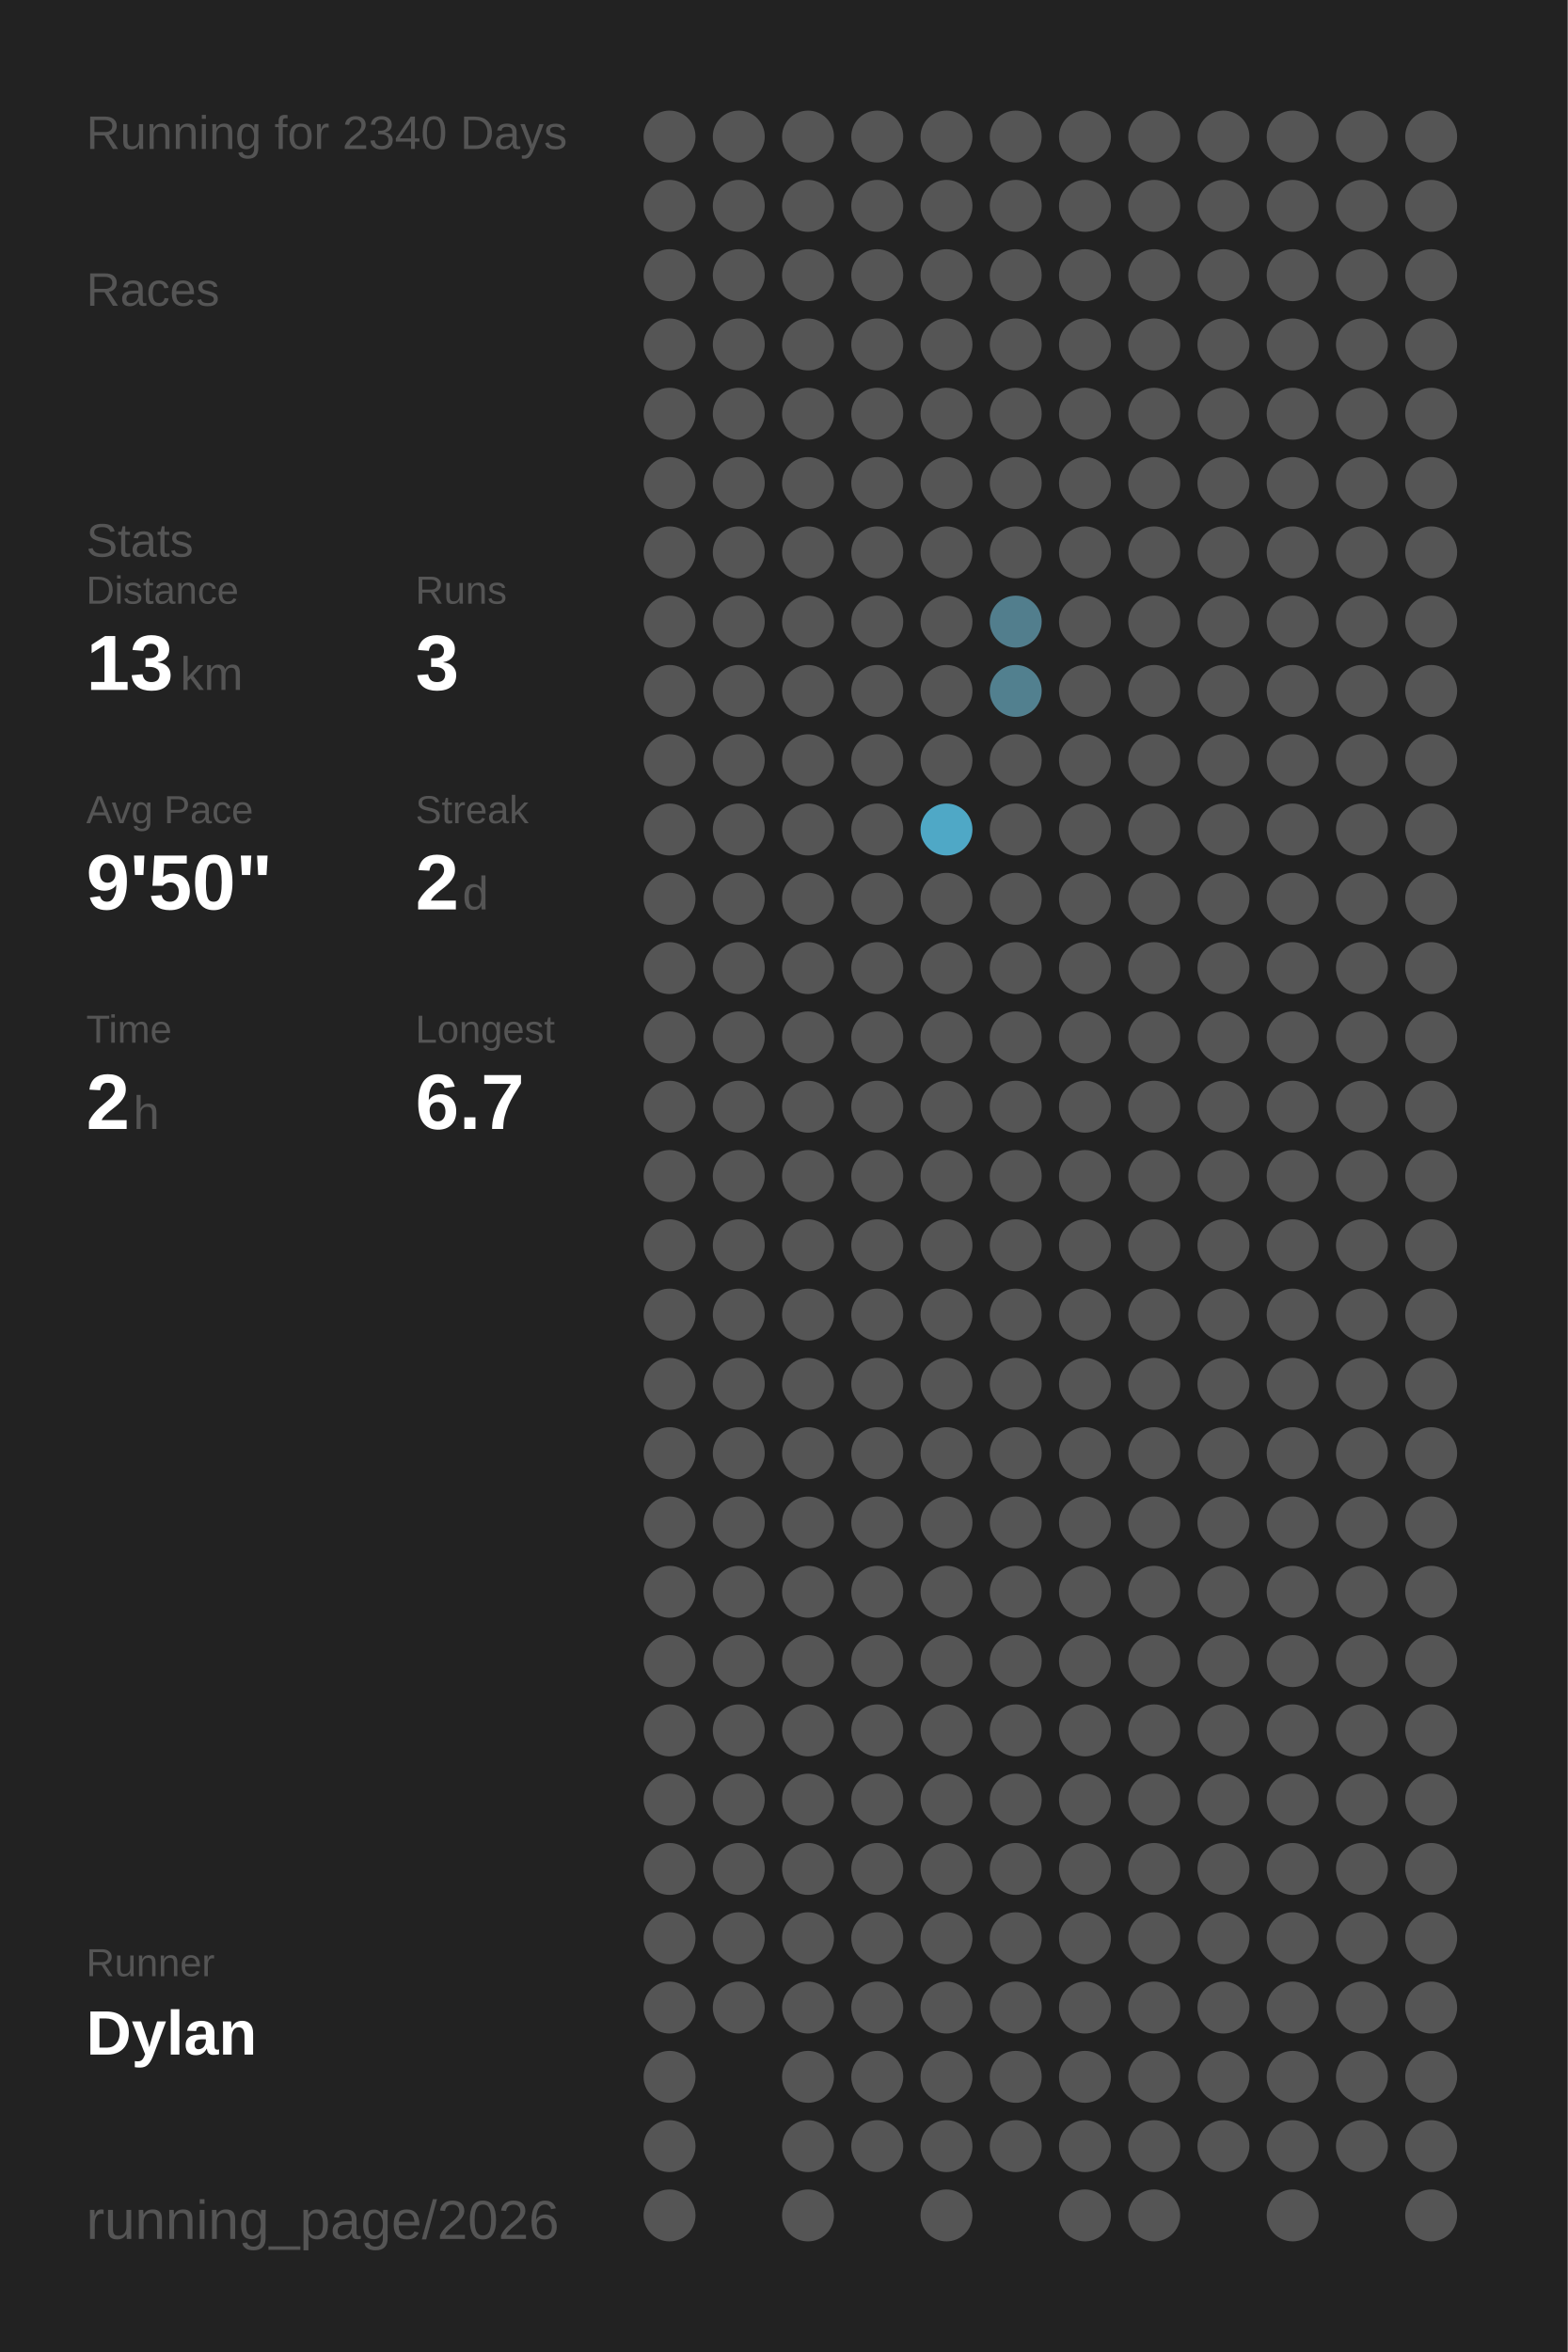
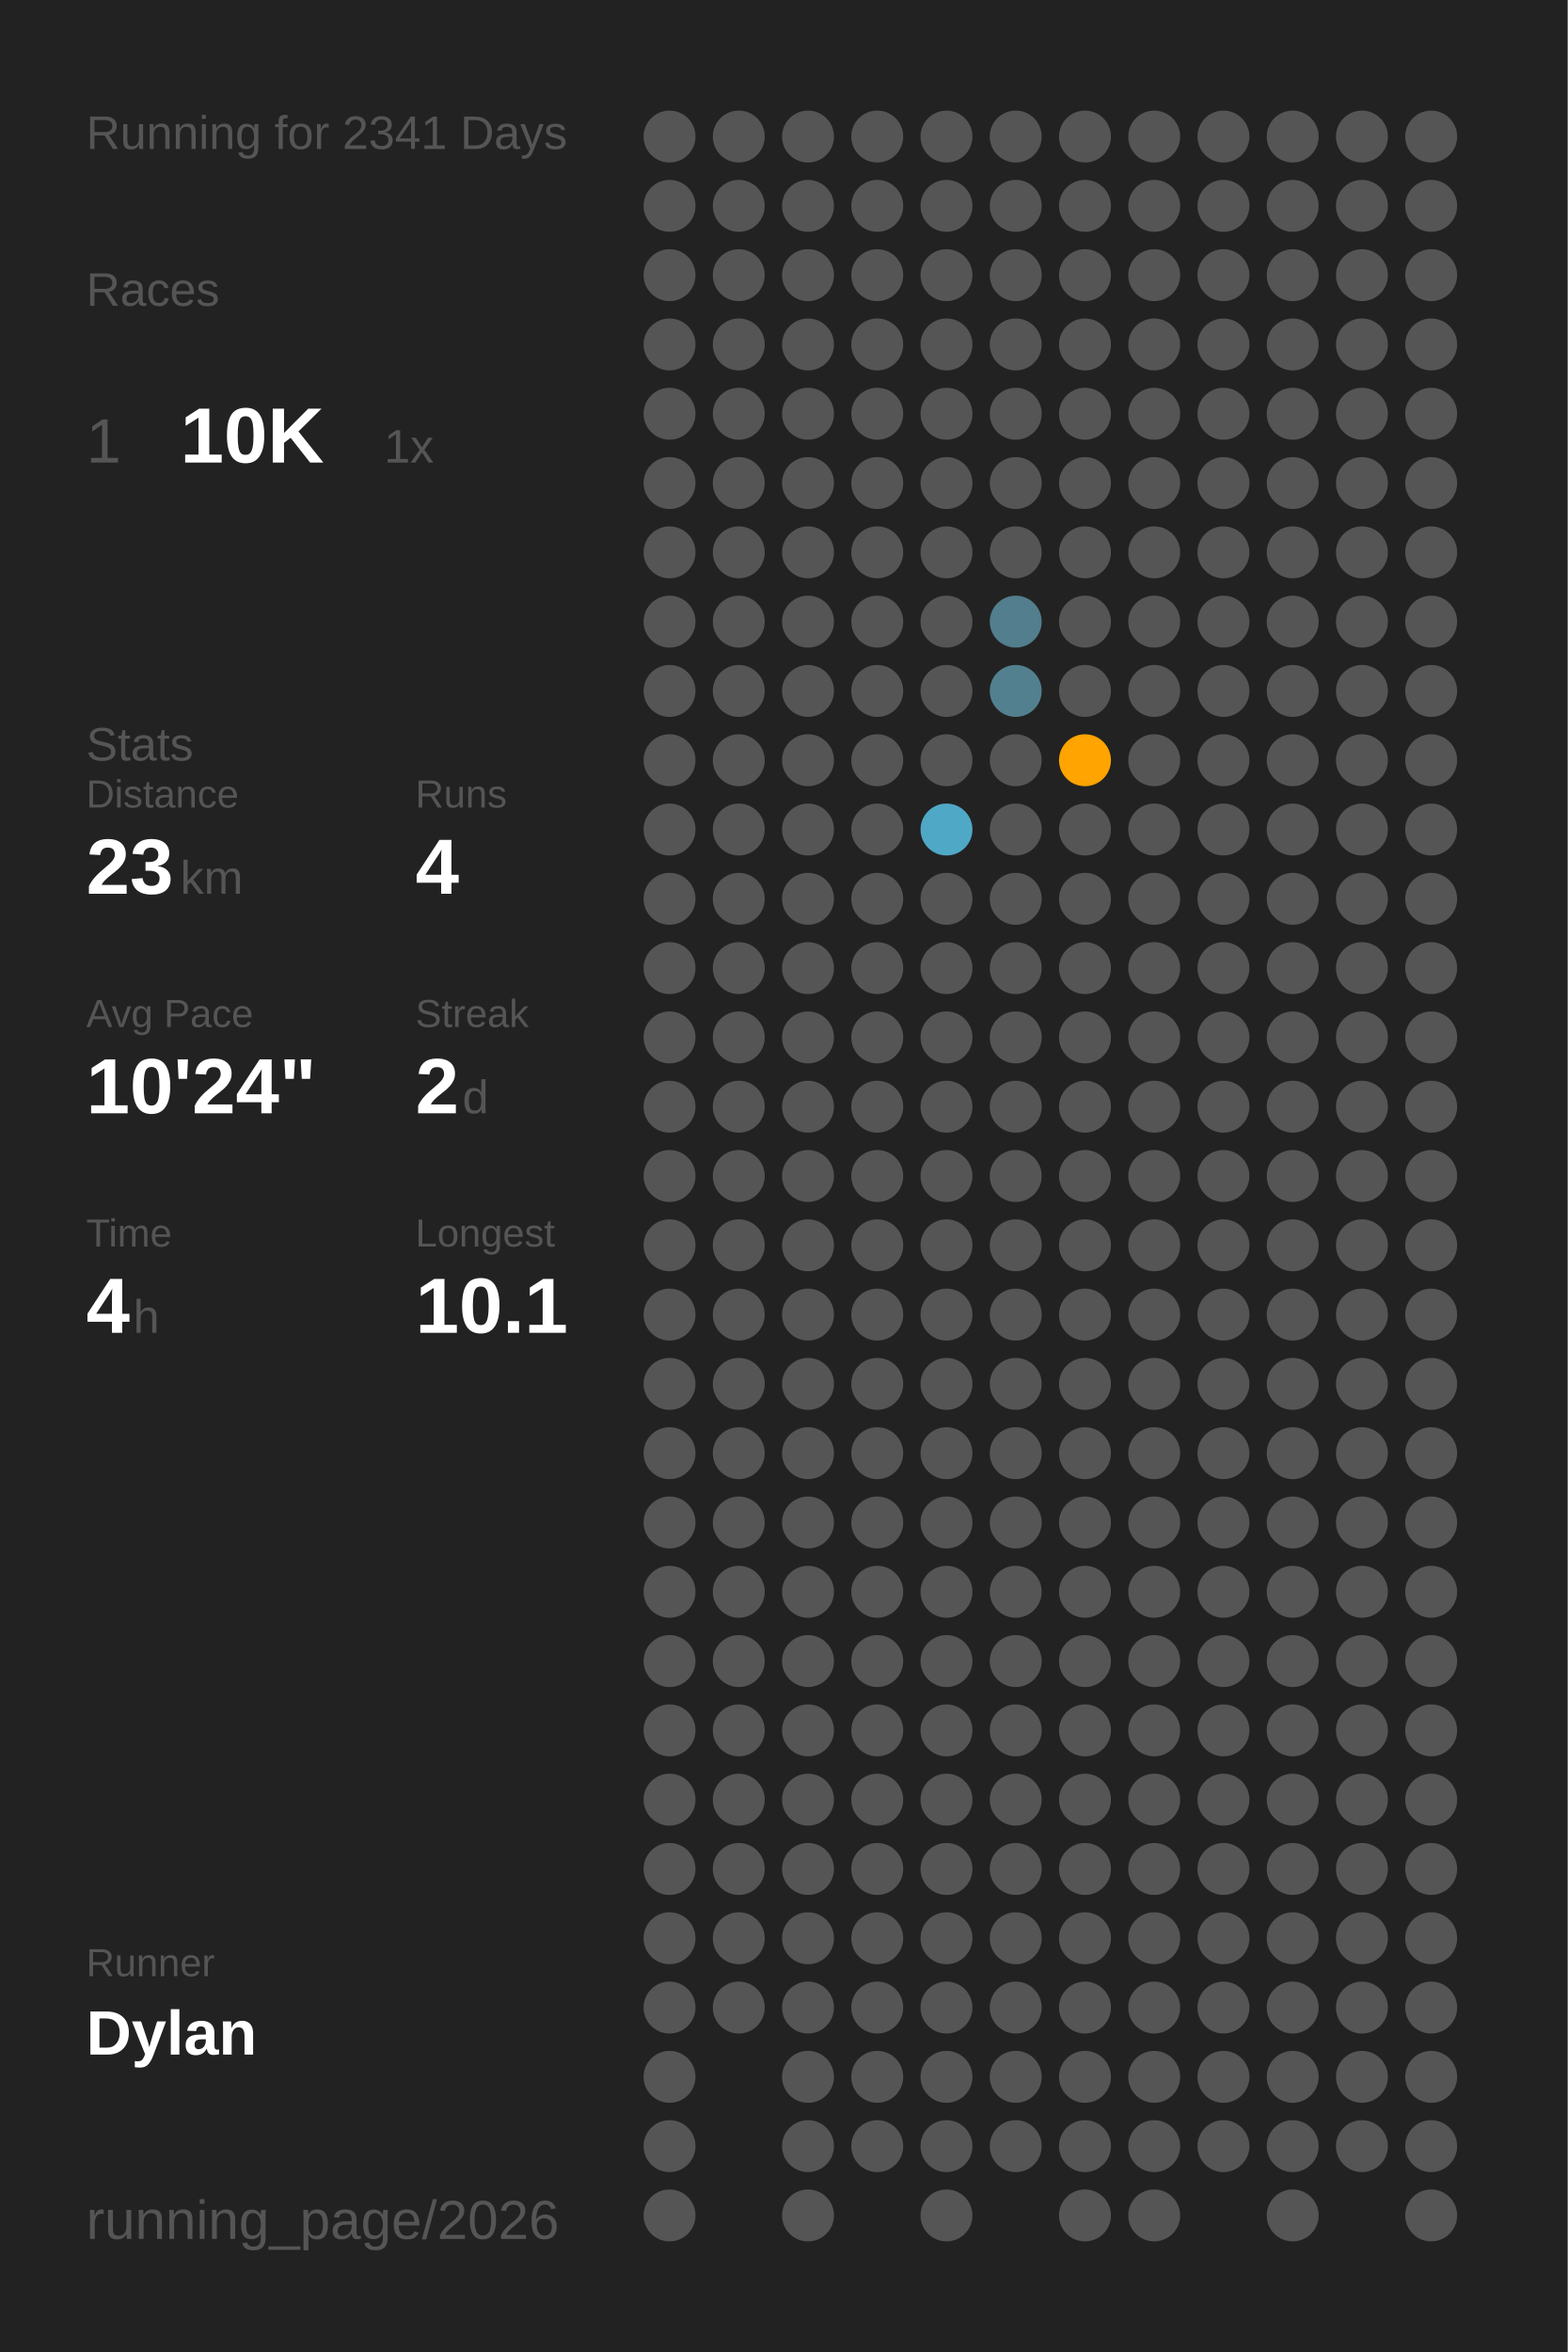
<svg xmlns="http://www.w3.org/2000/svg" baseProfile="full" height="300mm" version="1.1" viewBox="0,0,200,300" width="200mm">
  <defs />
  <rect fill="#222222" height="300" width="200" x="0" y="0" />
-   <text fill="#555555" style="font-size:6px; font-family:Arial;" x="11" y="19">Running for 2340 Days</text>
+   <text fill="#555555" style="font-size:6px; font-family:Arial;" x="11" y="19">Running for 2341 Days</text>
  <text fill="#555555" style="font-size:6px; font-family:Arial;" x="11" y="39">Races</text>
-   <text fill="#555555" style="font-size:6px; font-family:Arial;" x="11" y="71">Stats</text>
-   <text fill="#555555" style="font-size:5px; font-family:Arial;" x="11" y="77">Distance</text>
-   <text fill="#FFFFFF" style="font-size:10px; font-family:Arial; font-weight:bold;" x="11" y="88">13</text>
-   <text fill="#555555" style="font-size:6px; font-family:Arial;" x="23" y="88">km</text>
-   <text fill="#555555" style="font-size:5px; font-family:Arial;" x="53" y="77">Runs</text>
-   <text fill="#FFFFFF" style="font-size:10px; font-family:Arial; font-weight:bold;" x="53" y="88">3</text>
-   <text fill="#555555" style="font-size:5px; font-family:Arial;" x="11" y="105">Avg Pace</text>
-   <text fill="#FFFFFF" style="font-size:10px; font-family:Arial; font-weight:bold;" x="11" y="116">9'50"</text>
-   <text fill="#555555" style="font-size:5px; font-family:Arial;" x="53" y="105">Streak</text>
-   <text fill="#FFFFFF" style="font-size:10px; font-family:Arial; font-weight:bold;" x="53" y="116">2</text>
-   <text fill="#555555" style="font-size:6px; font-family:Arial;" x="59" y="116">d</text>
-   <text fill="#555555" style="font-size:5px; font-family:Arial;" x="11" y="133">Time</text>
-   <text fill="#FFFFFF" style="font-size:10px; font-family:Arial; font-weight:bold;" x="11" y="144">2</text>
-   <text fill="#555555" style="font-size:6px; font-family:Arial;" x="17" y="144">h</text>
-   <text fill="#555555" style="font-size:5px; font-family:Arial;" x="53" y="133">Longest</text>
-   <text fill="#FFFFFF" style="font-size:10px; font-family:Arial; font-weight:bold;" x="53" y="144">6.7</text>
+   <text fill="#555555" style="font-size:8px; font-family:Arial;" x="11" y="59">1</text>
+   <text fill="#FFFFFF" style="font-size:10px; font-family:Arial; font-weight:bold;" x="23" y="59">10K</text>
+   <text fill="#555555" style="font-size:6px; font-family:Arial;" x="49" y="59">1x</text>
+   <text fill="#555555" style="font-size:6px; font-family:Arial;" x="11" y="97">Stats</text>
+   <text fill="#555555" style="font-size:5px; font-family:Arial;" x="11" y="103">Distance</text>
+   <text fill="#FFFFFF" style="font-size:10px; font-family:Arial; font-weight:bold;" x="11" y="114">23</text>
+   <text fill="#555555" style="font-size:6px; font-family:Arial;" x="23" y="114">km</text>
+   <text fill="#555555" style="font-size:5px; font-family:Arial;" x="53" y="103">Runs</text>
+   <text fill="#FFFFFF" style="font-size:10px; font-family:Arial; font-weight:bold;" x="53" y="114">4</text>
+   <text fill="#555555" style="font-size:5px; font-family:Arial;" x="11" y="131">Avg Pace</text>
+   <text fill="#FFFFFF" style="font-size:10px; font-family:Arial; font-weight:bold;" x="11" y="142">10'24"</text>
+   <text fill="#555555" style="font-size:5px; font-family:Arial;" x="53" y="131">Streak</text>
+   <text fill="#FFFFFF" style="font-size:10px; font-family:Arial; font-weight:bold;" x="53" y="142">2</text>
+   <text fill="#555555" style="font-size:6px; font-family:Arial;" x="59" y="142">d</text>
+   <text fill="#555555" style="font-size:5px; font-family:Arial;" x="11" y="159">Time</text>
+   <text fill="#FFFFFF" style="font-size:10px; font-family:Arial; font-weight:bold;" x="11" y="170">4</text>
+   <text fill="#555555" style="font-size:6px; font-family:Arial;" x="17" y="170">h</text>
+   <text fill="#555555" style="font-size:5px; font-family:Arial;" x="53" y="159">Longest</text>
+   <text fill="#FFFFFF" style="font-size:10px; font-family:Arial; font-weight:bold;" x="53" y="170">10.1</text>
  <text fill="#555555" style="font-size:5px; font-family:Arial;" x="11" y="252.065">Runner</text>
  <text fill="#FFFFFF" style="font-size:8px; font-family:Arial; font-weight:bold;" x="11" y="262.065">Dylan</text>
  <text fill="#555555" style="font-size:7px; font-family:Arial;" x="11" y="285.581">running_page/2026</text>
  <circle cx="85.417" cy="17.419" fill="#555555" r="3.312" />
  <circle cx="85.417" cy="26.258" fill="#555555" r="3.312" />
  <circle cx="85.417" cy="35.097" fill="#555555" r="3.312" />
  <circle cx="85.417" cy="43.935" fill="#555555" r="3.312" />
  <circle cx="85.417" cy="52.774" fill="#555555" r="3.312" />
  <circle cx="85.417" cy="61.613" fill="#555555" r="3.312" />
  <circle cx="85.417" cy="70.452" fill="#555555" r="3.312" />
  <circle cx="85.417" cy="79.29" fill="#555555" r="3.312" />
  <circle cx="85.417" cy="88.129" fill="#555555" r="3.312" />
  <circle cx="85.417" cy="96.968" fill="#555555" r="3.312" />
  <circle cx="85.417" cy="105.806" fill="#555555" r="3.312" />
  <circle cx="85.417" cy="114.645" fill="#555555" r="3.312" />
  <circle cx="85.417" cy="123.484" fill="#555555" r="3.312" />
  <circle cx="85.417" cy="132.323" fill="#555555" r="3.312" />
  <circle cx="85.417" cy="141.161" fill="#555555" r="3.312" />
  <circle cx="85.417" cy="150" fill="#555555" r="3.312" />
  <circle cx="85.417" cy="158.839" fill="#555555" r="3.312" />
  <circle cx="85.417" cy="167.677" fill="#555555" r="3.312" />
  <circle cx="85.417" cy="176.516" fill="#555555" r="3.312" />
  <circle cx="85.417" cy="185.355" fill="#555555" r="3.312" />
  <circle cx="85.417" cy="194.194" fill="#555555" r="3.312" />
  <circle cx="85.417" cy="203.032" fill="#555555" r="3.312" />
  <circle cx="85.417" cy="211.871" fill="#555555" r="3.312" />
  <circle cx="85.417" cy="220.71" fill="#555555" r="3.312" />
  <circle cx="85.417" cy="229.548" fill="#555555" r="3.312" />
  <circle cx="85.417" cy="238.387" fill="#555555" r="3.312" />
  <circle cx="85.417" cy="247.226" fill="#555555" r="3.312" />
  <circle cx="85.417" cy="256.065" fill="#555555" r="3.312" />
  <circle cx="85.417" cy="264.903" fill="#555555" r="3.312" />
  <circle cx="85.417" cy="273.742" fill="#555555" r="3.312" />
  <circle cx="85.417" cy="282.581" fill="#555555" r="3.312" />
  <circle cx="94.25" cy="17.419" fill="#555555" r="3.312" />
  <circle cx="94.25" cy="26.258" fill="#555555" r="3.312" />
  <circle cx="94.25" cy="35.097" fill="#555555" r="3.312" />
  <circle cx="94.25" cy="43.935" fill="#555555" r="3.312" />
  <circle cx="94.25" cy="52.774" fill="#555555" r="3.312" />
  <circle cx="94.25" cy="61.613" fill="#555555" r="3.312" />
  <circle cx="94.25" cy="70.452" fill="#555555" r="3.312" />
  <circle cx="94.25" cy="79.29" fill="#555555" r="3.312" />
  <circle cx="94.25" cy="88.129" fill="#555555" r="3.312" />
  <circle cx="94.25" cy="96.968" fill="#555555" r="3.312" />
  <circle cx="94.25" cy="105.806" fill="#555555" r="3.312" />
  <circle cx="94.25" cy="114.645" fill="#555555" r="3.312" />
  <circle cx="94.25" cy="123.484" fill="#555555" r="3.312" />
  <circle cx="94.25" cy="132.323" fill="#555555" r="3.312" />
  <circle cx="94.25" cy="141.161" fill="#555555" r="3.312" />
  <circle cx="94.25" cy="150" fill="#555555" r="3.312" />
  <circle cx="94.25" cy="158.839" fill="#555555" r="3.312" />
  <circle cx="94.25" cy="167.677" fill="#555555" r="3.312" />
  <circle cx="94.25" cy="176.516" fill="#555555" r="3.312" />
  <circle cx="94.25" cy="185.355" fill="#555555" r="3.312" />
  <circle cx="94.25" cy="194.194" fill="#555555" r="3.312" />
  <circle cx="94.25" cy="203.032" fill="#555555" r="3.312" />
  <circle cx="94.25" cy="211.871" fill="#555555" r="3.312" />
  <circle cx="94.25" cy="220.71" fill="#555555" r="3.312" />
  <circle cx="94.25" cy="229.548" fill="#555555" r="3.312" />
  <circle cx="94.25" cy="238.387" fill="#555555" r="3.312" />
  <circle cx="94.25" cy="247.226" fill="#555555" r="3.312" />
  <circle cx="94.25" cy="256.065" fill="#555555" r="3.312" />
  <circle cx="103.083" cy="17.419" fill="#555555" r="3.312" />
  <circle cx="103.083" cy="26.258" fill="#555555" r="3.312" />
  <circle cx="103.083" cy="35.097" fill="#555555" r="3.312" />
  <circle cx="103.083" cy="43.935" fill="#555555" r="3.312" />
  <circle cx="103.083" cy="52.774" fill="#555555" r="3.312" />
  <circle cx="103.083" cy="61.613" fill="#555555" r="3.312" />
  <circle cx="103.083" cy="70.452" fill="#555555" r="3.312" />
  <circle cx="103.083" cy="79.29" fill="#555555" r="3.312" />
  <circle cx="103.083" cy="88.129" fill="#555555" r="3.312" />
  <circle cx="103.083" cy="96.968" fill="#555555" r="3.312" />
  <circle cx="103.083" cy="105.806" fill="#555555" r="3.312" />
  <circle cx="103.083" cy="114.645" fill="#555555" r="3.312" />
  <circle cx="103.083" cy="123.484" fill="#555555" r="3.312" />
  <circle cx="103.083" cy="132.323" fill="#555555" r="3.312" />
  <circle cx="103.083" cy="141.161" fill="#555555" r="3.312" />
  <circle cx="103.083" cy="150" fill="#555555" r="3.312" />
  <circle cx="103.083" cy="158.839" fill="#555555" r="3.312" />
  <circle cx="103.083" cy="167.677" fill="#555555" r="3.312" />
  <circle cx="103.083" cy="176.516" fill="#555555" r="3.312" />
  <circle cx="103.083" cy="185.355" fill="#555555" r="3.312" />
  <circle cx="103.083" cy="194.194" fill="#555555" r="3.312" />
  <circle cx="103.083" cy="203.032" fill="#555555" r="3.312" />
  <circle cx="103.083" cy="211.871" fill="#555555" r="3.312" />
  <circle cx="103.083" cy="220.71" fill="#555555" r="3.312" />
  <circle cx="103.083" cy="229.548" fill="#555555" r="3.312" />
  <circle cx="103.083" cy="238.387" fill="#555555" r="3.312" />
  <circle cx="103.083" cy="247.226" fill="#555555" r="3.312" />
  <circle cx="103.083" cy="256.065" fill="#555555" r="3.312" />
  <circle cx="103.083" cy="264.903" fill="#555555" r="3.312" />
  <circle cx="103.083" cy="273.742" fill="#555555" r="3.312" />
  <circle cx="103.083" cy="282.581" fill="#555555" r="3.312" />
  <circle cx="111.917" cy="17.419" fill="#555555" r="3.312" />
  <circle cx="111.917" cy="26.258" fill="#555555" r="3.312" />
  <circle cx="111.917" cy="35.097" fill="#555555" r="3.312" />
  <circle cx="111.917" cy="43.935" fill="#555555" r="3.312" />
  <circle cx="111.917" cy="52.774" fill="#555555" r="3.312" />
  <circle cx="111.917" cy="61.613" fill="#555555" r="3.312" />
  <circle cx="111.917" cy="70.452" fill="#555555" r="3.312" />
  <circle cx="111.917" cy="79.29" fill="#555555" r="3.312" />
  <circle cx="111.917" cy="88.129" fill="#555555" r="3.312" />
  <circle cx="111.917" cy="96.968" fill="#555555" r="3.312" />
  <circle cx="111.917" cy="105.806" fill="#555555" r="3.312" />
  <circle cx="111.917" cy="114.645" fill="#555555" r="3.312" />
  <circle cx="111.917" cy="123.484" fill="#555555" r="3.312" />
  <circle cx="111.917" cy="132.323" fill="#555555" r="3.312" />
  <circle cx="111.917" cy="141.161" fill="#555555" r="3.312" />
  <circle cx="111.917" cy="150" fill="#555555" r="3.312" />
  <circle cx="111.917" cy="158.839" fill="#555555" r="3.312" />
  <circle cx="111.917" cy="167.677" fill="#555555" r="3.312" />
  <circle cx="111.917" cy="176.516" fill="#555555" r="3.312" />
  <circle cx="111.917" cy="185.355" fill="#555555" r="3.312" />
  <circle cx="111.917" cy="194.194" fill="#555555" r="3.312" />
  <circle cx="111.917" cy="203.032" fill="#555555" r="3.312" />
  <circle cx="111.917" cy="211.871" fill="#555555" r="3.312" />
  <circle cx="111.917" cy="220.71" fill="#555555" r="3.312" />
  <circle cx="111.917" cy="229.548" fill="#555555" r="3.312" />
  <circle cx="111.917" cy="238.387" fill="#555555" r="3.312" />
  <circle cx="111.917" cy="247.226" fill="#555555" r="3.312" />
  <circle cx="111.917" cy="256.065" fill="#555555" r="3.312" />
  <circle cx="111.917" cy="264.903" fill="#555555" r="3.312" />
  <circle cx="111.917" cy="273.742" fill="#555555" r="3.312" />
  <circle cx="120.75" cy="17.419" fill="#555555" r="3.312" />
  <circle cx="120.75" cy="26.258" fill="#555555" r="3.312" />
  <circle cx="120.75" cy="35.097" fill="#555555" r="3.312" />
  <circle cx="120.75" cy="43.935" fill="#555555" r="3.312" />
  <circle cx="120.75" cy="52.774" fill="#555555" r="3.312" />
  <circle cx="120.75" cy="61.613" fill="#555555" r="3.312" />
  <circle cx="120.75" cy="70.452" fill="#555555" r="3.312" />
  <circle cx="120.75" cy="79.29" fill="#555555" r="3.312" />
  <circle cx="120.75" cy="88.129" fill="#555555" r="3.312" />
  <circle cx="120.75" cy="96.968" fill="#555555" r="3.312" />
  <circle cx="120.75" cy="105.806" fill="#4fa8c6" r="3.312" />
  <circle cx="120.75" cy="114.645" fill="#555555" r="3.312" />
  <circle cx="120.75" cy="123.484" fill="#555555" r="3.312" />
  <circle cx="120.75" cy="132.323" fill="#555555" r="3.312" />
  <circle cx="120.75" cy="141.161" fill="#555555" r="3.312" />
  <circle cx="120.75" cy="150" fill="#555555" r="3.312" />
  <circle cx="120.75" cy="158.839" fill="#555555" r="3.312" />
  <circle cx="120.75" cy="167.677" fill="#555555" r="3.312" />
  <circle cx="120.75" cy="176.516" fill="#555555" r="3.312" />
  <circle cx="120.75" cy="185.355" fill="#555555" r="3.312" />
  <circle cx="120.75" cy="194.194" fill="#555555" r="3.312" />
  <circle cx="120.75" cy="203.032" fill="#555555" r="3.312" />
  <circle cx="120.75" cy="211.871" fill="#555555" r="3.312" />
  <circle cx="120.75" cy="220.71" fill="#555555" r="3.312" />
  <circle cx="120.75" cy="229.548" fill="#555555" r="3.312" />
  <circle cx="120.75" cy="238.387" fill="#555555" r="3.312" />
  <circle cx="120.75" cy="247.226" fill="#555555" r="3.312" />
  <circle cx="120.75" cy="256.065" fill="#555555" r="3.312" />
  <circle cx="120.75" cy="264.903" fill="#555555" r="3.312" />
  <circle cx="120.75" cy="273.742" fill="#555555" r="3.312" />
  <circle cx="120.75" cy="282.581" fill="#555555" r="3.312" />
  <circle cx="129.583" cy="17.419" fill="#555555" r="3.312" />
  <circle cx="129.583" cy="26.258" fill="#555555" r="3.312" />
  <circle cx="129.583" cy="35.097" fill="#555555" r="3.312" />
  <circle cx="129.583" cy="43.935" fill="#555555" r="3.312" />
  <circle cx="129.583" cy="52.774" fill="#555555" r="3.312" />
  <circle cx="129.583" cy="61.613" fill="#555555" r="3.312" />
  <circle cx="129.583" cy="70.452" fill="#555555" r="3.312" />
  <circle cx="129.583" cy="79.29" fill="#527e8d" r="3.312" />
  <circle cx="129.583" cy="88.129" fill="#52808f" r="3.312" />
  <circle cx="129.583" cy="96.968" fill="#555555" r="3.312" />
  <circle cx="129.583" cy="105.806" fill="#555555" r="3.312" />
  <circle cx="129.583" cy="114.645" fill="#555555" r="3.312" />
  <circle cx="129.583" cy="123.484" fill="#555555" r="3.312" />
  <circle cx="129.583" cy="132.323" fill="#555555" r="3.312" />
  <circle cx="129.583" cy="141.161" fill="#555555" r="3.312" />
  <circle cx="129.583" cy="150" fill="#555555" r="3.312" />
  <circle cx="129.583" cy="158.839" fill="#555555" r="3.312" />
  <circle cx="129.583" cy="167.677" fill="#555555" r="3.312" />
  <circle cx="129.583" cy="176.516" fill="#555555" r="3.312" />
  <circle cx="129.583" cy="185.355" fill="#555555" r="3.312" />
  <circle cx="129.583" cy="194.194" fill="#555555" r="3.312" />
  <circle cx="129.583" cy="203.032" fill="#555555" r="3.312" />
  <circle cx="129.583" cy="211.871" fill="#555555" r="3.312" />
  <circle cx="129.583" cy="220.71" fill="#555555" r="3.312" />
  <circle cx="129.583" cy="229.548" fill="#555555" r="3.312" />
  <circle cx="129.583" cy="238.387" fill="#555555" r="3.312" />
  <circle cx="129.583" cy="247.226" fill="#555555" r="3.312" />
  <circle cx="129.583" cy="256.065" fill="#555555" r="3.312" />
  <circle cx="129.583" cy="264.903" fill="#555555" r="3.312" />
  <circle cx="129.583" cy="273.742" fill="#555555" r="3.312" />
  <circle cx="138.417" cy="17.419" fill="#555555" r="3.312" />
  <circle cx="138.417" cy="26.258" fill="#555555" r="3.312" />
  <circle cx="138.417" cy="35.097" fill="#555555" r="3.312" />
  <circle cx="138.417" cy="43.935" fill="#555555" r="3.312" />
  <circle cx="138.417" cy="52.774" fill="#555555" r="3.312" />
  <circle cx="138.417" cy="61.613" fill="#555555" r="3.312" />
  <circle cx="138.417" cy="70.452" fill="#555555" r="3.312" />
  <circle cx="138.417" cy="79.29" fill="#555555" r="3.312" />
  <circle cx="138.417" cy="88.129" fill="#555555" r="3.312" />
-   <circle cx="138.417" cy="96.968" fill="#555555" r="3.312" />
+   <circle cx="138.417" cy="96.968" fill="#ffa400" r="3.312" />
  <circle cx="138.417" cy="105.806" fill="#555555" r="3.312" />
  <circle cx="138.417" cy="114.645" fill="#555555" r="3.312" />
  <circle cx="138.417" cy="123.484" fill="#555555" r="3.312" />
  <circle cx="138.417" cy="132.323" fill="#555555" r="3.312" />
  <circle cx="138.417" cy="141.161" fill="#555555" r="3.312" />
  <circle cx="138.417" cy="150" fill="#555555" r="3.312" />
  <circle cx="138.417" cy="158.839" fill="#555555" r="3.312" />
  <circle cx="138.417" cy="167.677" fill="#555555" r="3.312" />
  <circle cx="138.417" cy="176.516" fill="#555555" r="3.312" />
  <circle cx="138.417" cy="185.355" fill="#555555" r="3.312" />
  <circle cx="138.417" cy="194.194" fill="#555555" r="3.312" />
  <circle cx="138.417" cy="203.032" fill="#555555" r="3.312" />
  <circle cx="138.417" cy="211.871" fill="#555555" r="3.312" />
  <circle cx="138.417" cy="220.71" fill="#555555" r="3.312" />
  <circle cx="138.417" cy="229.548" fill="#555555" r="3.312" />
  <circle cx="138.417" cy="238.387" fill="#555555" r="3.312" />
  <circle cx="138.417" cy="247.226" fill="#555555" r="3.312" />
  <circle cx="138.417" cy="256.065" fill="#555555" r="3.312" />
  <circle cx="138.417" cy="264.903" fill="#555555" r="3.312" />
  <circle cx="138.417" cy="273.742" fill="#555555" r="3.312" />
  <circle cx="138.417" cy="282.581" fill="#555555" r="3.312" />
  <circle cx="147.25" cy="17.419" fill="#555555" r="3.312" />
  <circle cx="147.25" cy="26.258" fill="#555555" r="3.312" />
  <circle cx="147.25" cy="35.097" fill="#555555" r="3.312" />
  <circle cx="147.25" cy="43.935" fill="#555555" r="3.312" />
  <circle cx="147.25" cy="52.774" fill="#555555" r="3.312" />
  <circle cx="147.25" cy="61.613" fill="#555555" r="3.312" />
  <circle cx="147.25" cy="70.452" fill="#555555" r="3.312" />
  <circle cx="147.25" cy="79.29" fill="#555555" r="3.312" />
  <circle cx="147.25" cy="88.129" fill="#555555" r="3.312" />
  <circle cx="147.25" cy="96.968" fill="#555555" r="3.312" />
  <circle cx="147.25" cy="105.806" fill="#555555" r="3.312" />
  <circle cx="147.25" cy="114.645" fill="#555555" r="3.312" />
  <circle cx="147.25" cy="123.484" fill="#555555" r="3.312" />
  <circle cx="147.25" cy="132.323" fill="#555555" r="3.312" />
  <circle cx="147.25" cy="141.161" fill="#555555" r="3.312" />
  <circle cx="147.25" cy="150" fill="#555555" r="3.312" />
  <circle cx="147.25" cy="158.839" fill="#555555" r="3.312" />
  <circle cx="147.25" cy="167.677" fill="#555555" r="3.312" />
  <circle cx="147.25" cy="176.516" fill="#555555" r="3.312" />
  <circle cx="147.25" cy="185.355" fill="#555555" r="3.312" />
  <circle cx="147.25" cy="194.194" fill="#555555" r="3.312" />
  <circle cx="147.25" cy="203.032" fill="#555555" r="3.312" />
  <circle cx="147.25" cy="211.871" fill="#555555" r="3.312" />
  <circle cx="147.25" cy="220.71" fill="#555555" r="3.312" />
  <circle cx="147.25" cy="229.548" fill="#555555" r="3.312" />
  <circle cx="147.25" cy="238.387" fill="#555555" r="3.312" />
  <circle cx="147.25" cy="247.226" fill="#555555" r="3.312" />
  <circle cx="147.25" cy="256.065" fill="#555555" r="3.312" />
  <circle cx="147.25" cy="264.903" fill="#555555" r="3.312" />
  <circle cx="147.25" cy="273.742" fill="#555555" r="3.312" />
  <circle cx="147.25" cy="282.581" fill="#555555" r="3.312" />
  <circle cx="156.083" cy="17.419" fill="#555555" r="3.312" />
  <circle cx="156.083" cy="26.258" fill="#555555" r="3.312" />
  <circle cx="156.083" cy="35.097" fill="#555555" r="3.312" />
  <circle cx="156.083" cy="43.935" fill="#555555" r="3.312" />
  <circle cx="156.083" cy="52.774" fill="#555555" r="3.312" />
  <circle cx="156.083" cy="61.613" fill="#555555" r="3.312" />
  <circle cx="156.083" cy="70.452" fill="#555555" r="3.312" />
  <circle cx="156.083" cy="79.29" fill="#555555" r="3.312" />
  <circle cx="156.083" cy="88.129" fill="#555555" r="3.312" />
  <circle cx="156.083" cy="96.968" fill="#555555" r="3.312" />
  <circle cx="156.083" cy="105.806" fill="#555555" r="3.312" />
  <circle cx="156.083" cy="114.645" fill="#555555" r="3.312" />
  <circle cx="156.083" cy="123.484" fill="#555555" r="3.312" />
  <circle cx="156.083" cy="132.323" fill="#555555" r="3.312" />
  <circle cx="156.083" cy="141.161" fill="#555555" r="3.312" />
  <circle cx="156.083" cy="150" fill="#555555" r="3.312" />
  <circle cx="156.083" cy="158.839" fill="#555555" r="3.312" />
  <circle cx="156.083" cy="167.677" fill="#555555" r="3.312" />
  <circle cx="156.083" cy="176.516" fill="#555555" r="3.312" />
  <circle cx="156.083" cy="185.355" fill="#555555" r="3.312" />
  <circle cx="156.083" cy="194.194" fill="#555555" r="3.312" />
  <circle cx="156.083" cy="203.032" fill="#555555" r="3.312" />
  <circle cx="156.083" cy="211.871" fill="#555555" r="3.312" />
  <circle cx="156.083" cy="220.71" fill="#555555" r="3.312" />
  <circle cx="156.083" cy="229.548" fill="#555555" r="3.312" />
  <circle cx="156.083" cy="238.387" fill="#555555" r="3.312" />
  <circle cx="156.083" cy="247.226" fill="#555555" r="3.312" />
  <circle cx="156.083" cy="256.065" fill="#555555" r="3.312" />
  <circle cx="156.083" cy="264.903" fill="#555555" r="3.312" />
  <circle cx="156.083" cy="273.742" fill="#555555" r="3.312" />
  <circle cx="164.917" cy="17.419" fill="#555555" r="3.312" />
  <circle cx="164.917" cy="26.258" fill="#555555" r="3.312" />
  <circle cx="164.917" cy="35.097" fill="#555555" r="3.312" />
  <circle cx="164.917" cy="43.935" fill="#555555" r="3.312" />
  <circle cx="164.917" cy="52.774" fill="#555555" r="3.312" />
  <circle cx="164.917" cy="61.613" fill="#555555" r="3.312" />
  <circle cx="164.917" cy="70.452" fill="#555555" r="3.312" />
  <circle cx="164.917" cy="79.29" fill="#555555" r="3.312" />
  <circle cx="164.917" cy="88.129" fill="#555555" r="3.312" />
  <circle cx="164.917" cy="96.968" fill="#555555" r="3.312" />
  <circle cx="164.917" cy="105.806" fill="#555555" r="3.312" />
  <circle cx="164.917" cy="114.645" fill="#555555" r="3.312" />
  <circle cx="164.917" cy="123.484" fill="#555555" r="3.312" />
  <circle cx="164.917" cy="132.323" fill="#555555" r="3.312" />
  <circle cx="164.917" cy="141.161" fill="#555555" r="3.312" />
  <circle cx="164.917" cy="150" fill="#555555" r="3.312" />
  <circle cx="164.917" cy="158.839" fill="#555555" r="3.312" />
  <circle cx="164.917" cy="167.677" fill="#555555" r="3.312" />
  <circle cx="164.917" cy="176.516" fill="#555555" r="3.312" />
  <circle cx="164.917" cy="185.355" fill="#555555" r="3.312" />
  <circle cx="164.917" cy="194.194" fill="#555555" r="3.312" />
  <circle cx="164.917" cy="203.032" fill="#555555" r="3.312" />
  <circle cx="164.917" cy="211.871" fill="#555555" r="3.312" />
  <circle cx="164.917" cy="220.71" fill="#555555" r="3.312" />
  <circle cx="164.917" cy="229.548" fill="#555555" r="3.312" />
  <circle cx="164.917" cy="238.387" fill="#555555" r="3.312" />
  <circle cx="164.917" cy="247.226" fill="#555555" r="3.312" />
  <circle cx="164.917" cy="256.065" fill="#555555" r="3.312" />
  <circle cx="164.917" cy="264.903" fill="#555555" r="3.312" />
  <circle cx="164.917" cy="273.742" fill="#555555" r="3.312" />
  <circle cx="164.917" cy="282.581" fill="#555555" r="3.312" />
  <circle cx="173.75" cy="17.419" fill="#555555" r="3.312" />
  <circle cx="173.75" cy="26.258" fill="#555555" r="3.312" />
  <circle cx="173.75" cy="35.097" fill="#555555" r="3.312" />
  <circle cx="173.75" cy="43.935" fill="#555555" r="3.312" />
  <circle cx="173.75" cy="52.774" fill="#555555" r="3.312" />
  <circle cx="173.75" cy="61.613" fill="#555555" r="3.312" />
  <circle cx="173.75" cy="70.452" fill="#555555" r="3.312" />
  <circle cx="173.75" cy="79.29" fill="#555555" r="3.312" />
  <circle cx="173.75" cy="88.129" fill="#555555" r="3.312" />
  <circle cx="173.75" cy="96.968" fill="#555555" r="3.312" />
  <circle cx="173.75" cy="105.806" fill="#555555" r="3.312" />
  <circle cx="173.75" cy="114.645" fill="#555555" r="3.312" />
  <circle cx="173.75" cy="123.484" fill="#555555" r="3.312" />
  <circle cx="173.75" cy="132.323" fill="#555555" r="3.312" />
  <circle cx="173.75" cy="141.161" fill="#555555" r="3.312" />
  <circle cx="173.75" cy="150" fill="#555555" r="3.312" />
  <circle cx="173.75" cy="158.839" fill="#555555" r="3.312" />
  <circle cx="173.75" cy="167.677" fill="#555555" r="3.312" />
  <circle cx="173.75" cy="176.516" fill="#555555" r="3.312" />
  <circle cx="173.75" cy="185.355" fill="#555555" r="3.312" />
  <circle cx="173.75" cy="194.194" fill="#555555" r="3.312" />
  <circle cx="173.75" cy="203.032" fill="#555555" r="3.312" />
  <circle cx="173.75" cy="211.871" fill="#555555" r="3.312" />
  <circle cx="173.75" cy="220.71" fill="#555555" r="3.312" />
  <circle cx="173.75" cy="229.548" fill="#555555" r="3.312" />
  <circle cx="173.75" cy="238.387" fill="#555555" r="3.312" />
  <circle cx="173.75" cy="247.226" fill="#555555" r="3.312" />
  <circle cx="173.75" cy="256.065" fill="#555555" r="3.312" />
  <circle cx="173.75" cy="264.903" fill="#555555" r="3.312" />
  <circle cx="173.75" cy="273.742" fill="#555555" r="3.312" />
  <circle cx="182.583" cy="17.419" fill="#555555" r="3.312" />
  <circle cx="182.583" cy="26.258" fill="#555555" r="3.312" />
  <circle cx="182.583" cy="35.097" fill="#555555" r="3.312" />
  <circle cx="182.583" cy="43.935" fill="#555555" r="3.312" />
  <circle cx="182.583" cy="52.774" fill="#555555" r="3.312" />
  <circle cx="182.583" cy="61.613" fill="#555555" r="3.312" />
  <circle cx="182.583" cy="70.452" fill="#555555" r="3.312" />
  <circle cx="182.583" cy="79.29" fill="#555555" r="3.312" />
  <circle cx="182.583" cy="88.129" fill="#555555" r="3.312" />
  <circle cx="182.583" cy="96.968" fill="#555555" r="3.312" />
  <circle cx="182.583" cy="105.806" fill="#555555" r="3.312" />
  <circle cx="182.583" cy="114.645" fill="#555555" r="3.312" />
  <circle cx="182.583" cy="123.484" fill="#555555" r="3.312" />
  <circle cx="182.583" cy="132.323" fill="#555555" r="3.312" />
  <circle cx="182.583" cy="141.161" fill="#555555" r="3.312" />
  <circle cx="182.583" cy="150" fill="#555555" r="3.312" />
  <circle cx="182.583" cy="158.839" fill="#555555" r="3.312" />
  <circle cx="182.583" cy="167.677" fill="#555555" r="3.312" />
  <circle cx="182.583" cy="176.516" fill="#555555" r="3.312" />
  <circle cx="182.583" cy="185.355" fill="#555555" r="3.312" />
  <circle cx="182.583" cy="194.194" fill="#555555" r="3.312" />
  <circle cx="182.583" cy="203.032" fill="#555555" r="3.312" />
  <circle cx="182.583" cy="211.871" fill="#555555" r="3.312" />
  <circle cx="182.583" cy="220.71" fill="#555555" r="3.312" />
  <circle cx="182.583" cy="229.548" fill="#555555" r="3.312" />
  <circle cx="182.583" cy="238.387" fill="#555555" r="3.312" />
  <circle cx="182.583" cy="247.226" fill="#555555" r="3.312" />
  <circle cx="182.583" cy="256.065" fill="#555555" r="3.312" />
  <circle cx="182.583" cy="264.903" fill="#555555" r="3.312" />
  <circle cx="182.583" cy="273.742" fill="#555555" r="3.312" />
  <circle cx="182.583" cy="282.581" fill="#555555" r="3.312" />
</svg>
